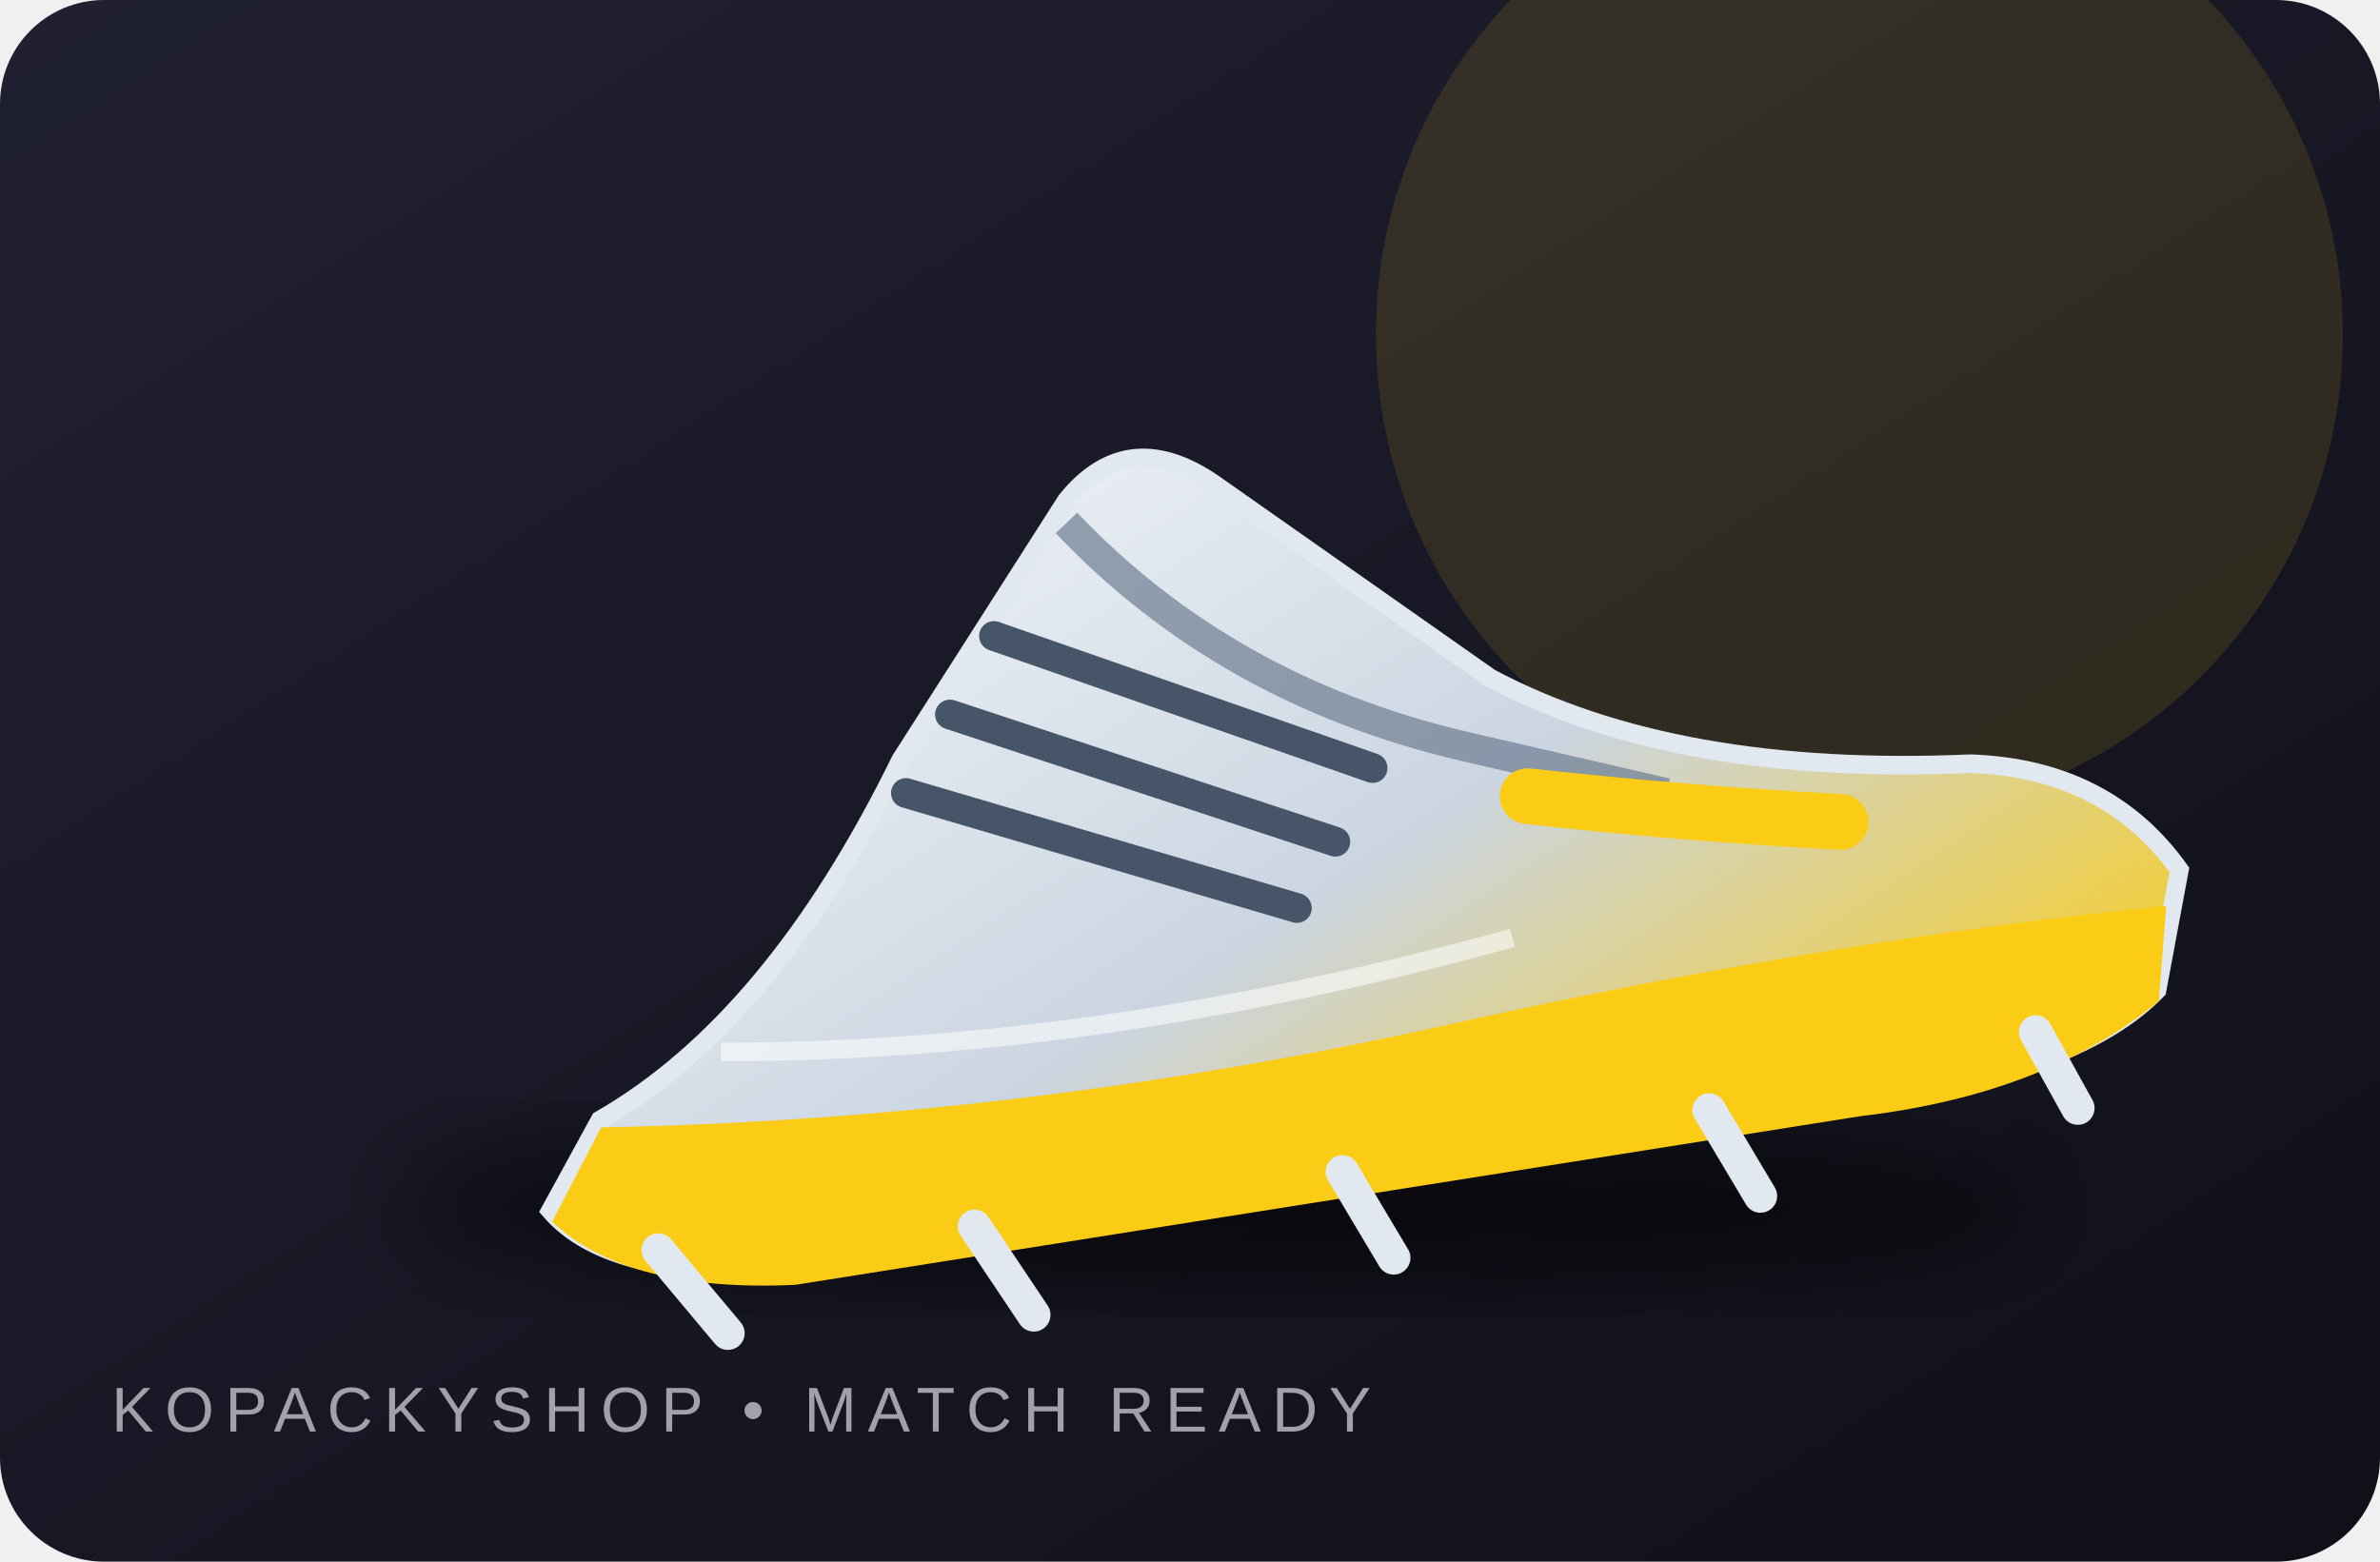
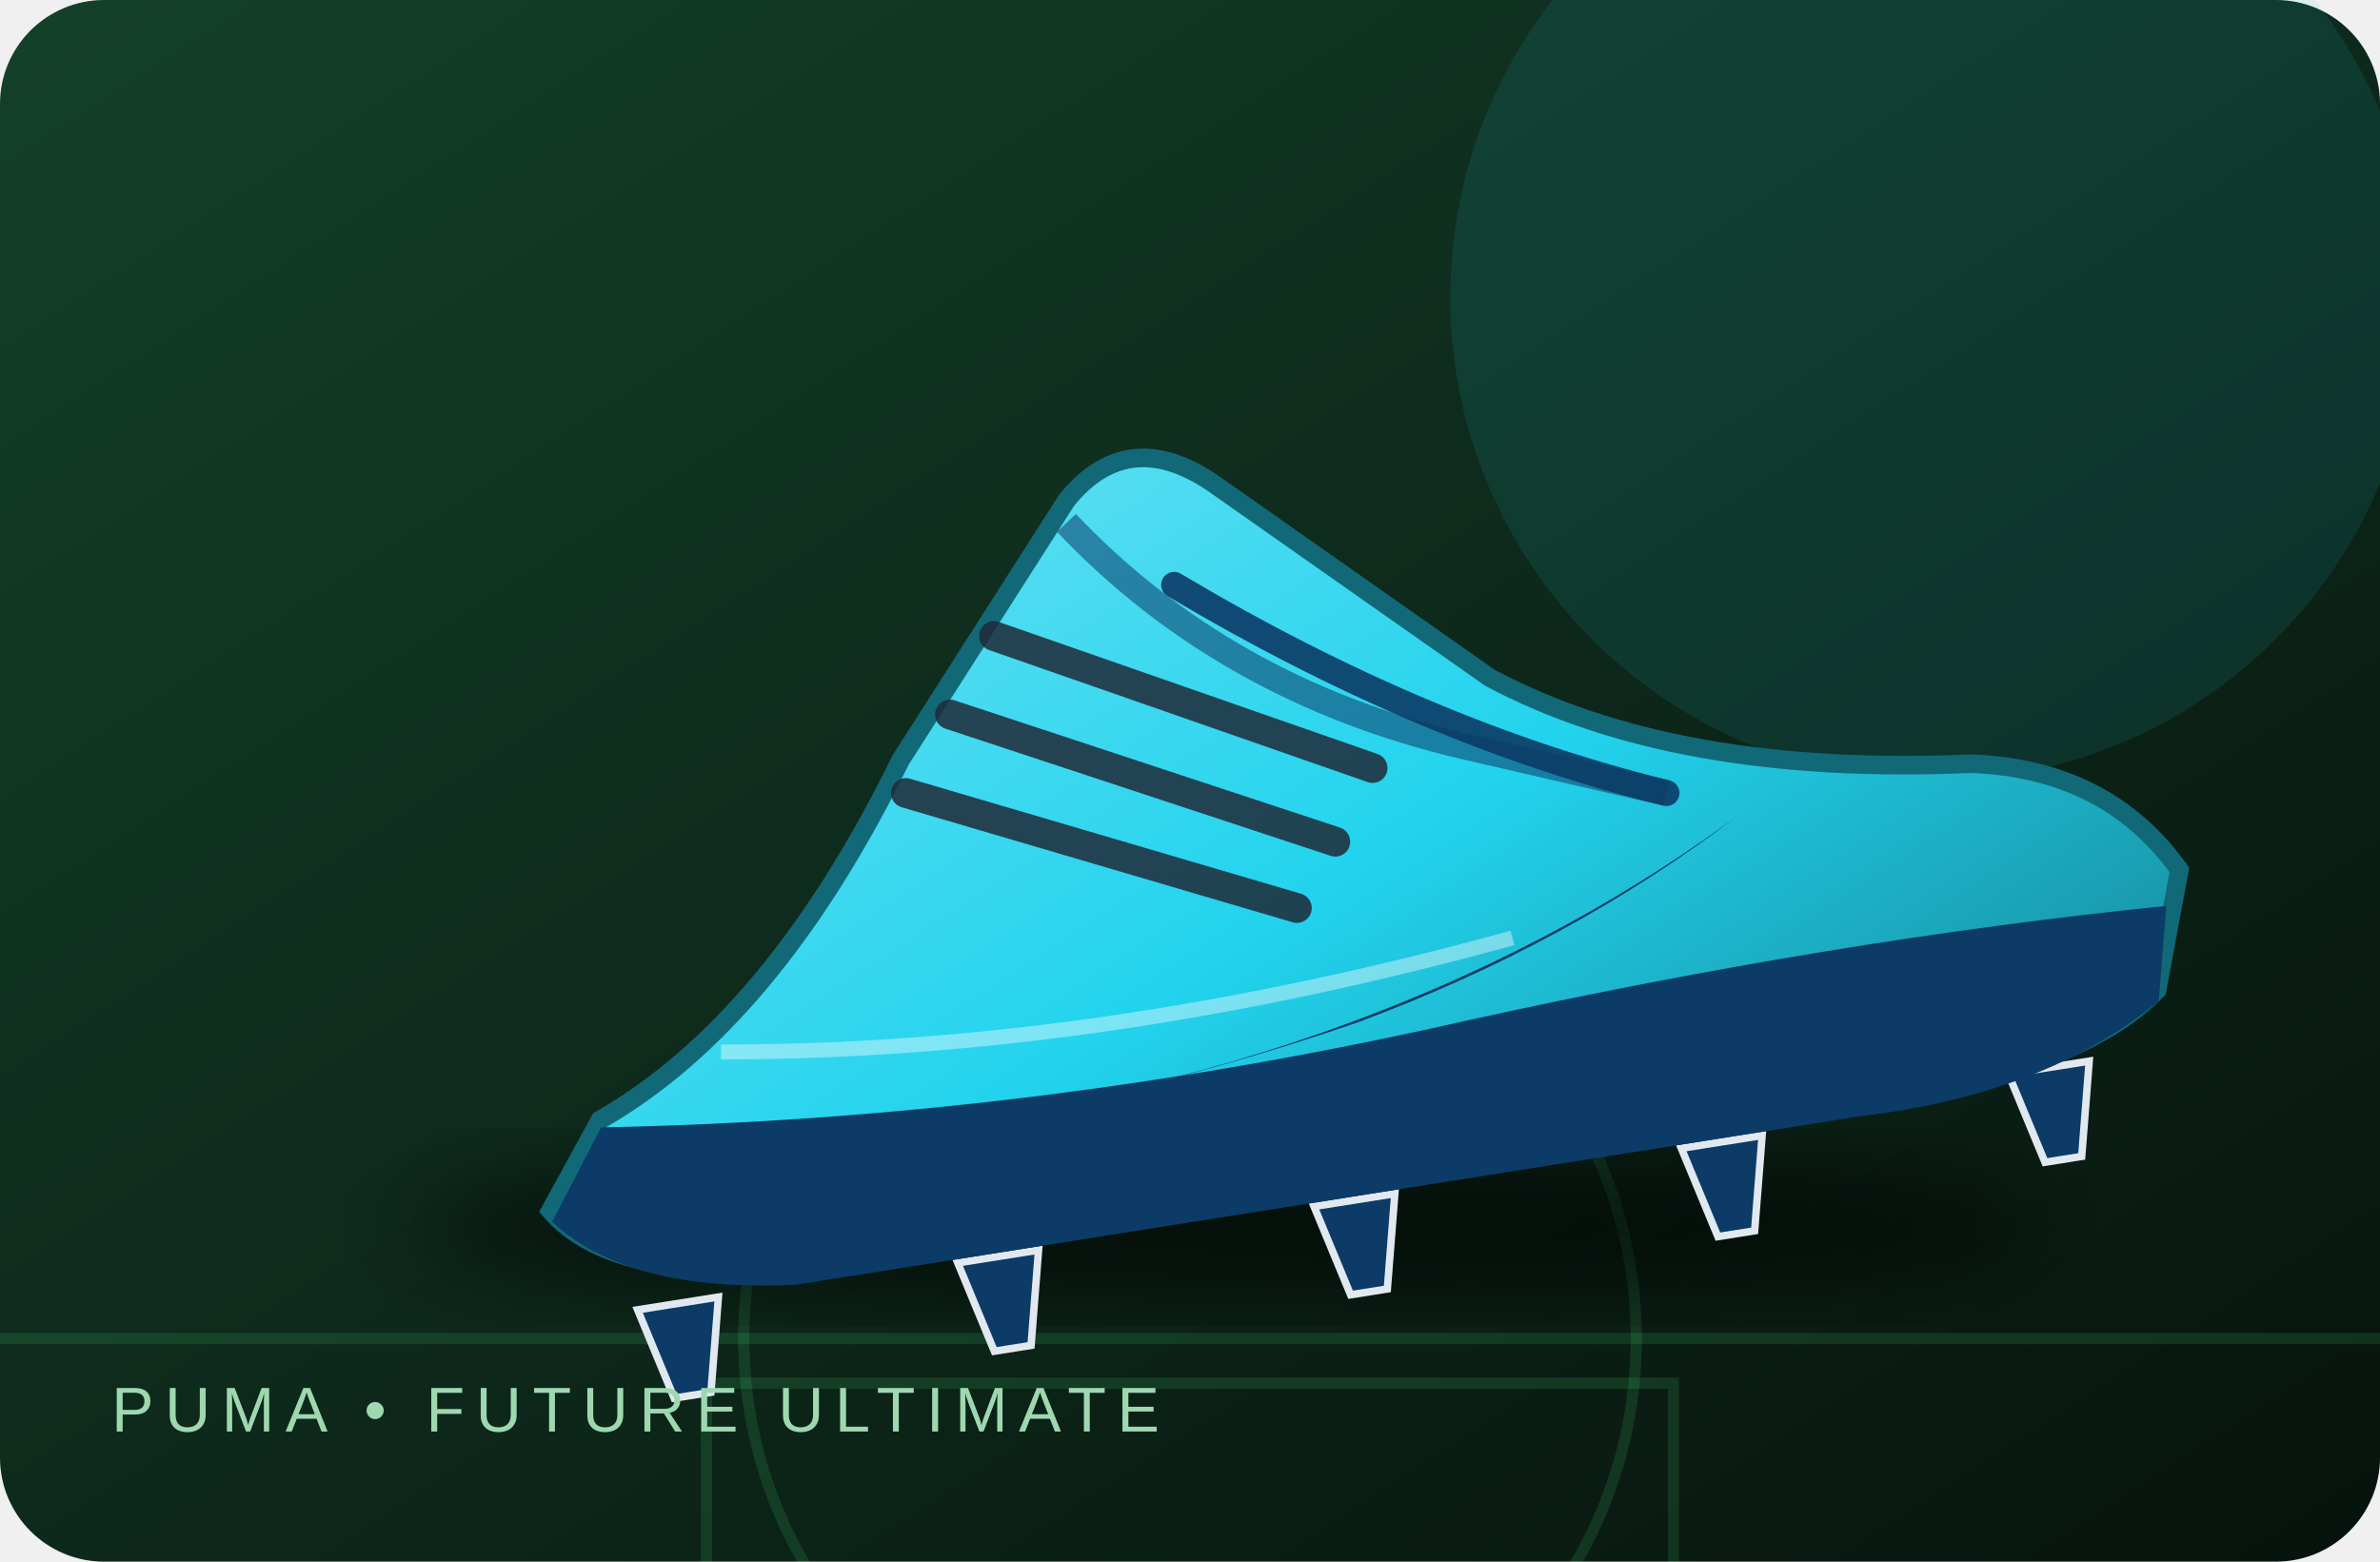
<svg xmlns="http://www.w3.org/2000/svg" viewBox="0 0 640 420">
  <defs>
    <linearGradient id="bg" x1="0" y1="0" x2="1" y2="1">
-       <stop stop-color="#202033" />
-       <stop offset="1" stop-color="#101018" />
+       <stop stop-color="#14402a" />
+       <stop offset="1" stop-color="#07130d" />
    </linearGradient>
    <linearGradient id="shoe" x1="0" y1="0" x2="1" y2="1">
-       <stop stop-color="#f8fafc" />
-       <stop offset=".55" stop-color="#cbd5e1" />
-       <stop offset="1" stop-color="#facc15" />
+       <stop stop-color="#6fe2f3" />
+       <stop offset=".55" stop-color="#22d3ee" />
+       <stop offset="1" stop-color="#16899a" />
    </linearGradient>
    <filter id="shadow">
      <feGaussianBlur stdDeviation="12" />
    </filter>
  </defs>
  <rect width="640" height="420" rx="28" fill="url(#bg)" />
-   <circle cx="500" cy="90" r="130" fill="#facc15" opacity=".12" />
-   <ellipse cx="330" cy="325" rx="220" ry="24" fill="#000" opacity=".55" filter="url(#shadow)" />
+   <g fill="none" stroke="#4ade80" stroke-opacity=".14" stroke-width="3">
+     <circle cx="320" cy="360" r="120" />
+     <path d="M0 360 H640" />
+     <rect x="190" y="372" width="260" height="60" />
+   </g>
+   <circle cx="520" cy="80" r="130" fill="#22d3ee" opacity=".10" />
+   <ellipse cx="330" cy="330" rx="220" ry="22" fill="#000" opacity=".55" filter="url(#shadow)" />
  <g transform="translate(55 35) rotate(-9 280 180)">
-     <path d="M95 238 Q145 219 190 155 L245 93 Q265 75 286 96 L350 158 Q395 192 474 201 Q510 208 525 238 L514 269 Q490 287 433 286 L140 286 Q91 281 78 260Z" fill="url(#shoe)" stroke="#e2e8f0" stroke-width="5" />
-     <path d="M95 240 Q210 256 330 248 Q430 242 520 247 L514 272 Q480 292 430 290 L140 290 Q95 285 78 263Z" fill="#facc15" />
-     <path d="M244 99 Q279 150 340 175 L392 196" fill="none" stroke="#64748b" stroke-width="8" opacity=".65" />
-     <path d="M220 126 L315 177 M205 145 L302 195 M190 164 L289 211" stroke="#475569" stroke-width="8" stroke-linecap="round" />
-     <path d="M355 191 Q395 202 437 211" stroke="#facc15" stroke-width="15" stroke-linecap="round" />
-     <path d="M105 275 L120 300 M190 282 L202 308 M290 283 L300 308 M390 282 L400 307 M480 275 L488 297" stroke="#e2e8f0" stroke-width="9" stroke-linecap="round" />
-     <path d="M130 225 Q230 241 345 228" fill="none" stroke="#fff" stroke-width="5" opacity=".55" />
+     <path d="M97 290 L119 290 L113 315 L103 315Z" fill="#0b3b66" stroke="#e2e8f0" stroke-width="2" />
+     <path d="M184 291 L206 291 L200 316 L190 316Z" fill="#0b3b66" stroke="#e2e8f0" stroke-width="2" />
+     <path d="M281 291 L303 291 L297 316 L287 316Z" fill="#0b3b66" stroke="#e2e8f0" stroke-width="2" />
+     <path d="M381 291 L403 291 L397 316 L387 316Z" fill="#0b3b66" stroke="#e2e8f0" stroke-width="2" />
+     <path d="M471 285 L493 285 L487 310 L477 310Z" fill="#0b3b66" stroke="#e2e8f0" stroke-width="2" />
+     <path d="M95 238 Q145 219 190 155 L245 93 Q265 75 286 96 L350 158 Q395 192 474 201 Q510 208 525 238 L514 269 Q490 287 433 286 L140 286 Q91 281 78 260Z" fill="url(#shoe)" stroke="#116977" stroke-width="5" />
+     <path d="M95 240 Q210 256 330 248 Q430 242 520 247 L514 272 Q480 292 430 290 L140 290 Q95 285 78 263Z" fill="#0b3b66" />
+     <path d="M150 252 Q300 262 410 205 Q360 232 300 244 Q220 258 150 252Z" fill="#0b3b66" />
+     <path d="M270 120 Q330 170 392 196" fill="none" stroke="#0b3b66" stroke-width="7" stroke-linecap="round" opacity=".9" />
+     <path d="M244 99 Q279 150 340 175 L392 196" fill="none" stroke="#0b3b66" stroke-width="7" opacity=".55" />
+     <path d="M220 126 L315 177 M205 145 L302 195 M190 164 L289 211" stroke="#1f2937" stroke-width="8" stroke-linecap="round" opacity=".85" />
+     <path d="M130 225 Q230 241 345 228" fill="none" stroke="#fff" stroke-width="4" opacity=".4" />
  </g>
-   <text x="30" y="385" fill="#a1a1aa" font-family="Arial,sans-serif" font-size="17" letter-spacing="3">KOPACKYSHOP • MATCH READY</text>
+   <text x="30" y="385" fill="#9fd8b0" font-family="Arial,sans-serif" font-size="17" letter-spacing="3">PUMA • FUTURE ULTIMATE</text>
</svg>
